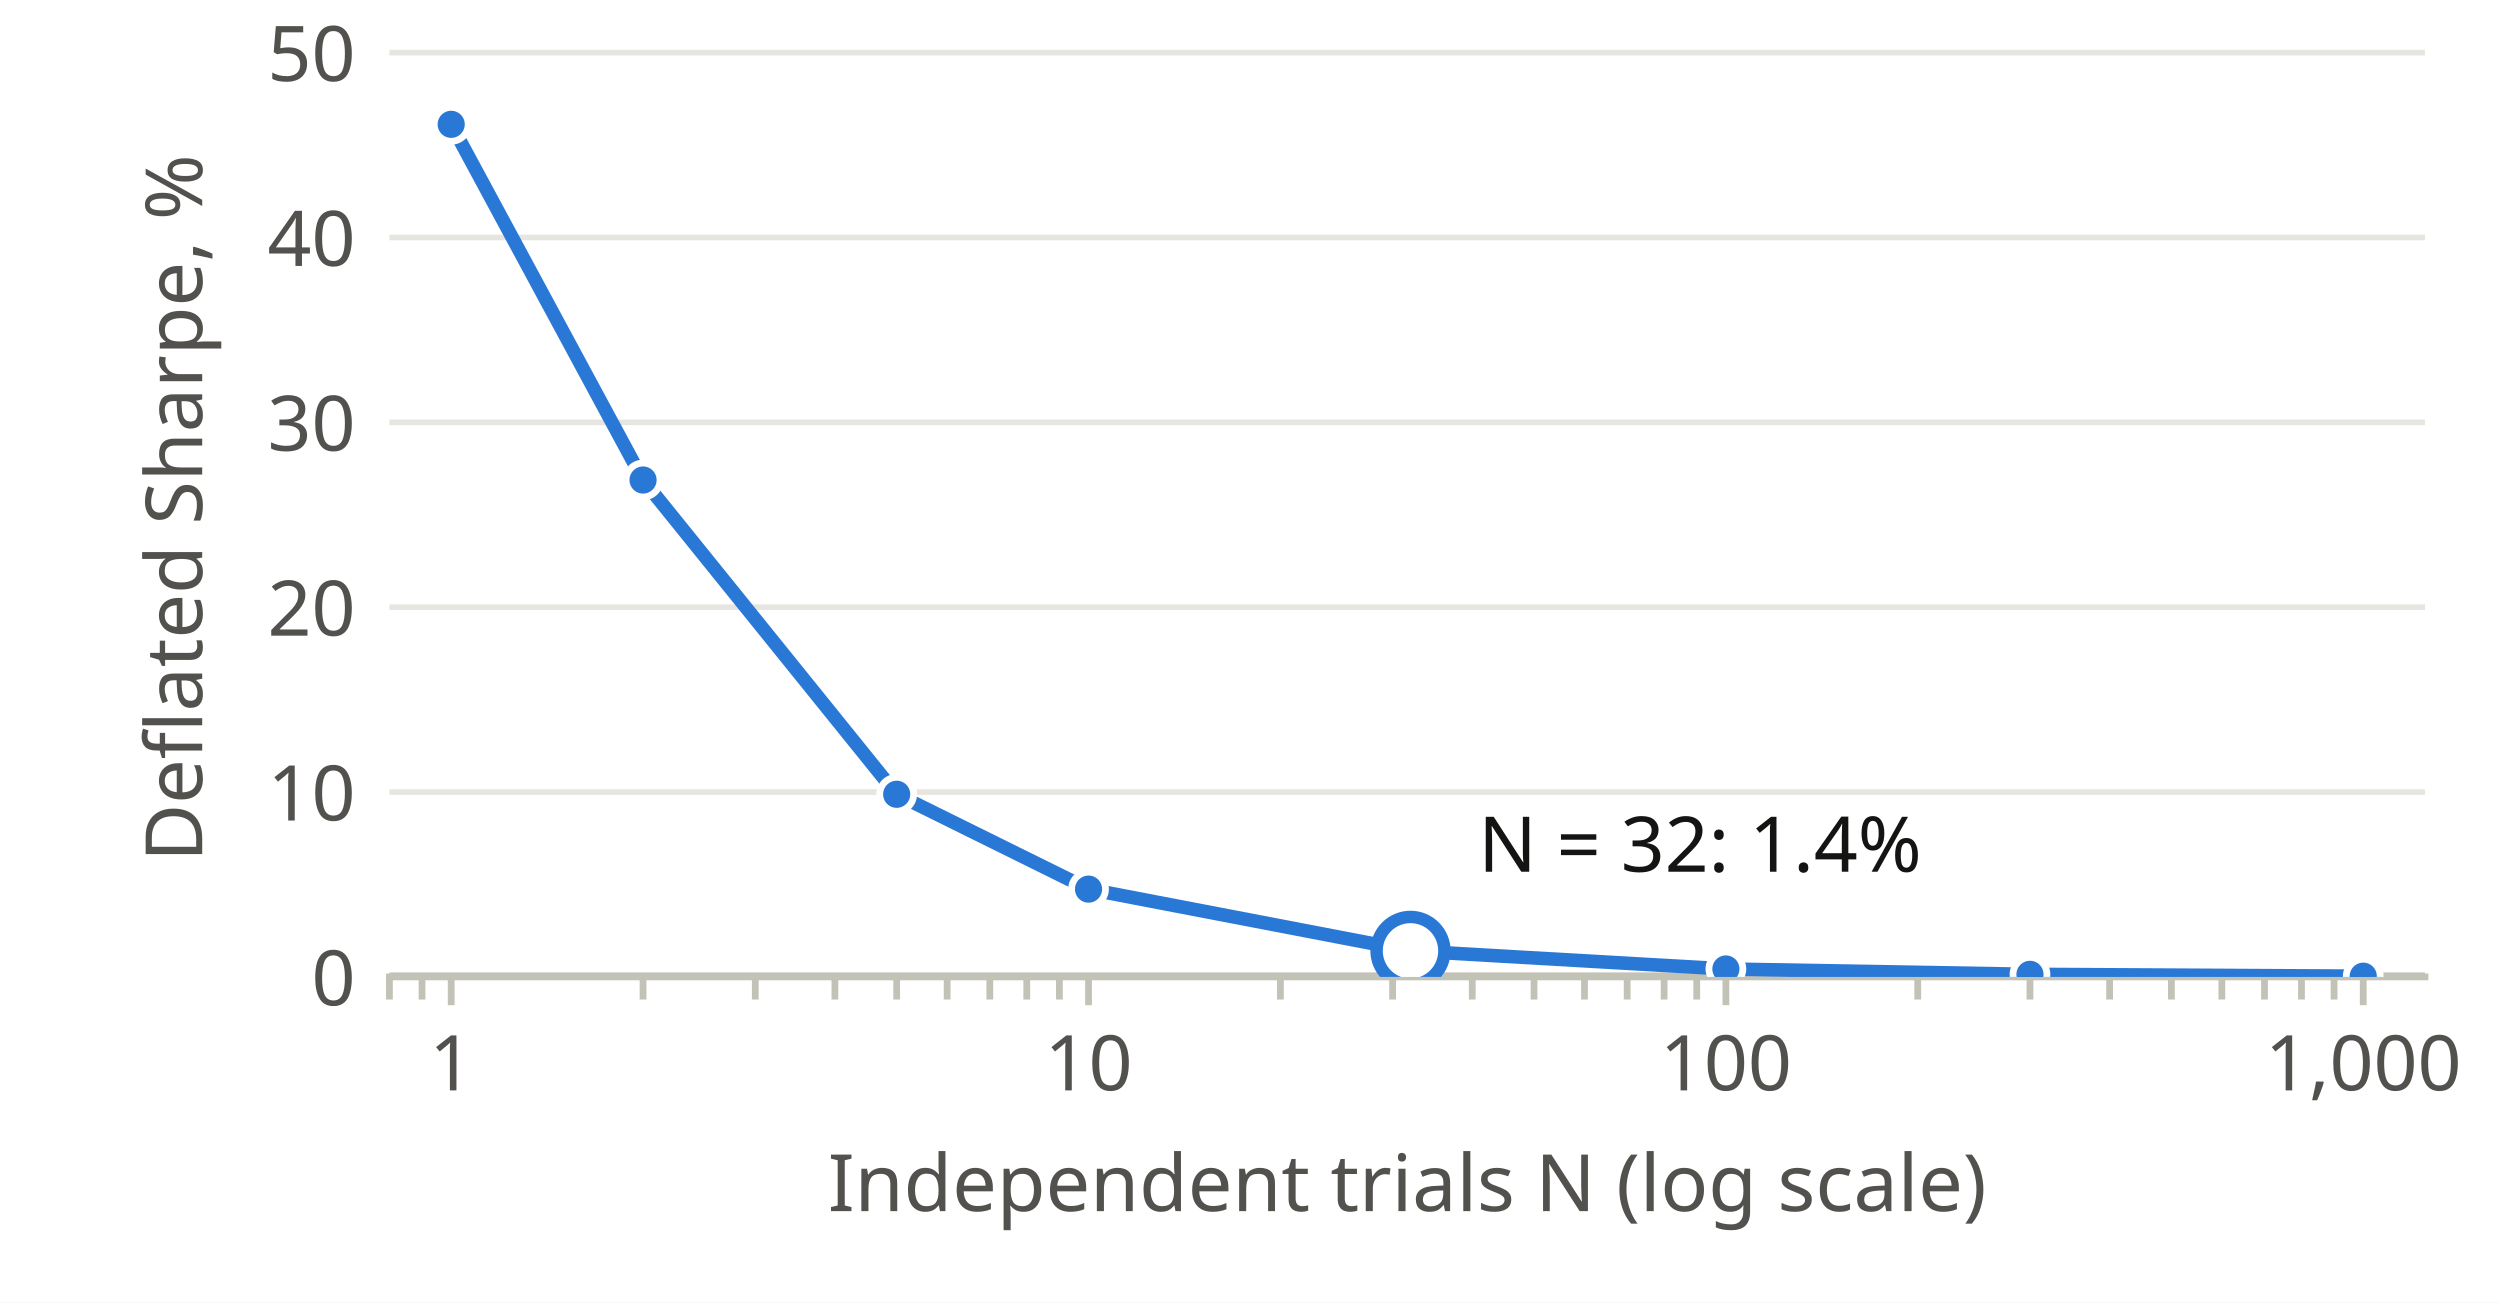
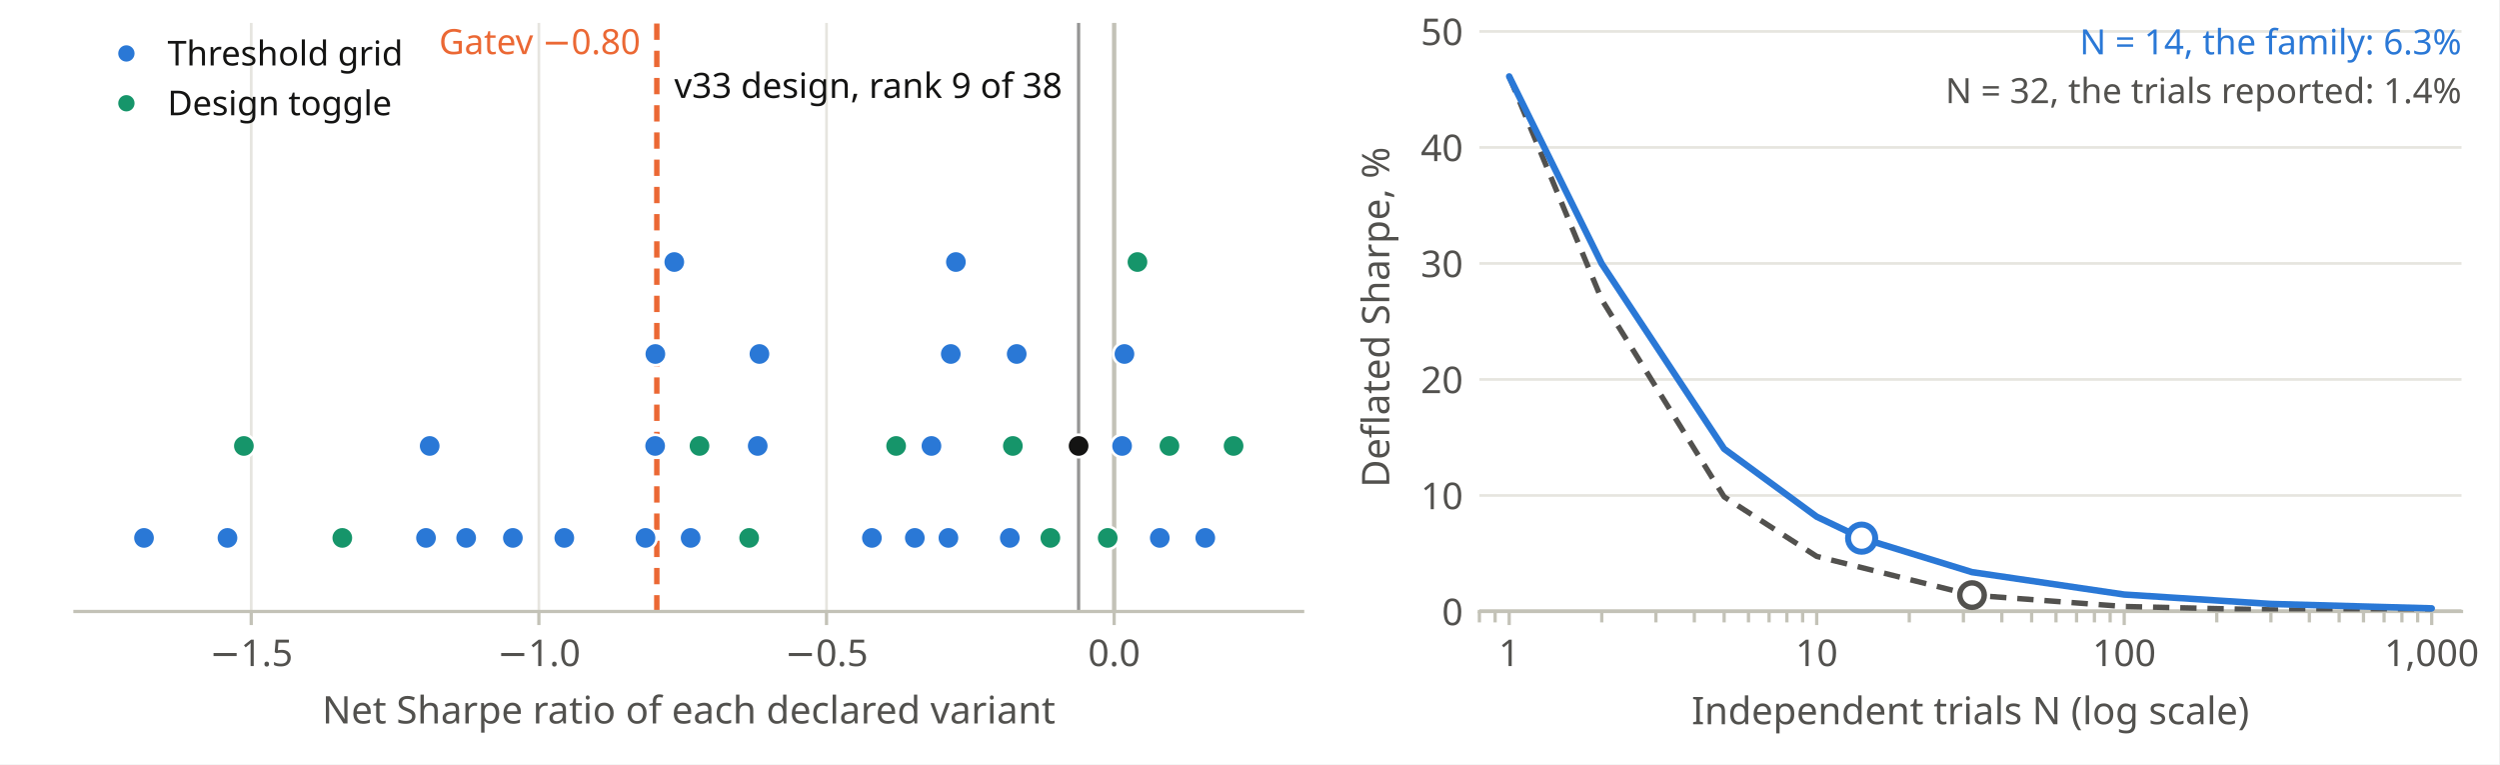
- <svg xmlns="http://www.w3.org/2000/svg" xmlns:xlink="http://www.w3.org/1999/xlink" width="221.102pt" height="115.2pt" viewBox="0 0 221.102 115.2" version="1.1">
+ <svg xmlns="http://www.w3.org/2000/svg" xmlns:xlink="http://www.w3.org/1999/xlink" width="459.213pt" height="140.4pt" viewBox="0 0 459.213 140.4" version="1.1">
  <defs>
    <style type="text/css">*{stroke-linejoin: round; stroke-linecap: butt}</style>
  </defs>
  <g id="figure_1">
    <g id="patch_1">
-       <path d="M 0 115.2 L 221.102 115.2 L 221.102 0 L 0 0 z " style="fill: #ffffff" />
+       <path d="M 0 140.4 L 459.213 140.4 L 459.213 0 L 0 0 z " style="fill: #ffffff" />
    </g>
    <g id="axes_1">
      <g id="patch_2">
-         <path d="M 34.441 86.4 L 214.469 86.4 L 214.469 3.456 L 34.441 3.456 z " style="fill: #ffffff" />
+         <path d="M 13.776 112.32 L 239.367 112.32 L 239.367 4.212 L 13.776 4.212 z " style="fill: #ffffff" />
      </g>
      <g id="matplotlib.axis_1">
        <g id="xtick_1">
          <g id="line2d_1">
+             <path d="M 46.167 112.32 L 46.167 4.212 " clip-path="url(#p9e4d2b9d01)" style="fill: none; stroke: #e6e5df; stroke-width: 0.5; stroke-linecap: round" />
+           </g>
+           <g id="line2d_2">
            <defs>
              <path id="m30e6e8c478" d="M 0 0 L 0 2.5 " style="stroke: #c3c2b7; stroke-width: 0.6" />
            </defs>
            <g>
-               <use xlink:href="#m30e6e8c478" x="39.904" y="86.4" style="fill: #c3c2b7; stroke: #c3c2b7; stroke-width: 0.6" />
+               <use xlink:href="#m30e6e8c478" x="46.167" y="112.32" style="fill: #c3c2b7; stroke: #c3c2b7; stroke-width: 0.6" />
            </g>
          </g>
          <g id="text_1">
-             <text style="font-size: 6.8px; font-family: 'IBM Plex Sans'; text-anchor: middle; fill: #52514e" x="39.904" y="96.432" transform="rotate(-0 39.90354 96.432)">1</text>
+             <text style="font-size: 6.8px; font-family: 'IBM Plex Sans'; text-anchor: middle; fill: #52514e" x="46.167" y="122.352" transform="rotate(-0 46.1667 122.352)">−1.5</text>
          </g>
        </g>
        <g id="xtick_2">
-           <g id="line2d_2">
-             <g>
-               <use xlink:href="#m30e6e8c478" x="96.271" y="86.4" style="fill: #c3c2b7; stroke: #c3c2b7; stroke-width: 0.6" />
+           <g id="line2d_3">
+             <path d="M 99.023 112.32 L 99.023 4.212 " clip-path="url(#p9e4d2b9d01)" style="fill: none; stroke: #e6e5df; stroke-width: 0.5; stroke-linecap: round" />
+           </g>
+           <g id="line2d_4">
+             <g>
+               <use xlink:href="#m30e6e8c478" x="99.023" y="112.32" style="fill: #c3c2b7; stroke: #c3c2b7; stroke-width: 0.6" />
            </g>
          </g>
          <g id="text_2">
-             <text style="font-size: 6.8px; font-family: 'IBM Plex Sans'; text-anchor: middle; fill: #52514e" x="96.271" y="96.432" transform="rotate(-0 96.27126 96.432)">10</text>
+             <text style="font-size: 6.8px; font-family: 'IBM Plex Sans'; text-anchor: middle; fill: #52514e" x="99.023" y="122.352" transform="rotate(-0 99.02297 122.352)">−1.0</text>
          </g>
        </g>
        <g id="xtick_3">
-           <g id="line2d_3">
-             <g>
-               <use xlink:href="#m30e6e8c478" x="152.639" y="86.4" style="fill: #c3c2b7; stroke: #c3c2b7; stroke-width: 0.6" />
+           <g id="line2d_5">
+             <path d="M 151.879 112.32 L 151.879 4.212 " clip-path="url(#p9e4d2b9d01)" style="fill: none; stroke: #e6e5df; stroke-width: 0.5; stroke-linecap: round" />
+           </g>
+           <g id="line2d_6">
+             <g>
+               <use xlink:href="#m30e6e8c478" x="151.879" y="112.32" style="fill: #c3c2b7; stroke: #c3c2b7; stroke-width: 0.6" />
            </g>
          </g>
          <g id="text_3">
-             <text style="font-size: 6.8px; font-family: 'IBM Plex Sans'; text-anchor: middle; fill: #52514e" x="152.639" y="96.432" transform="rotate(-0 152.639 96.432)">100</text>
+             <text style="font-size: 6.8px; font-family: 'IBM Plex Sans'; text-anchor: middle; fill: #52514e" x="151.879" y="122.352" transform="rotate(-0 151.8792 122.352)">−0.5</text>
          </g>
        </g>
        <g id="xtick_4">
-           <g id="line2d_4">
-             <g>
-               <use xlink:href="#m30e6e8c478" x="209.007" y="86.4" style="fill: #c3c2b7; stroke: #c3c2b7; stroke-width: 0.6" />
+           <g id="line2d_7">
+             <path d="M 204.736 112.32 L 204.736 4.212 " clip-path="url(#p9e4d2b9d01)" style="fill: none; stroke: #e6e5df; stroke-width: 0.5; stroke-linecap: round" />
+           </g>
+           <g id="line2d_8">
+             <g>
+               <use xlink:href="#m30e6e8c478" x="204.736" y="112.32" style="fill: #c3c2b7; stroke: #c3c2b7; stroke-width: 0.6" />
            </g>
          </g>
          <g id="text_4">
-             <text style="font-size: 6.8px; font-family: 'IBM Plex Sans'; text-anchor: middle; fill: #52514e" x="209.007" y="96.432" transform="rotate(-0 209.0067 96.432)">1,000</text>
-           </g>
-         </g>
+             <text style="font-size: 6.8px; font-family: 'IBM Plex Sans'; text-anchor: middle; fill: #52514e" x="204.736" y="122.352" transform="rotate(-0 204.7355 122.352)">0.0</text>
+           </g>
+         </g>
+         <g id="text_5">
+           <text style="font-size: 7px; font-family: 'IBM Plex Sans'; text-anchor: middle; fill: #52514e" x="126.572" y="132.892" transform="rotate(-0 126.5717 132.892)">Net Sharpe ratio of each declared variant</text>
+         </g>
+       </g>
+       <g id="matplotlib.axis_2" />
+       <g id="line2d_9">
+         <path d="M 204.736 112.32 L 204.736 4.212 " clip-path="url(#p9e4d2b9d01)" style="fill: none; stroke: #c3c2b7; stroke-width: 0.8; stroke-linecap: round" />
+       </g>
+       <g id="line2d_10">
+         <path d="M 198.202 112.32 L 198.202 4.212 " clip-path="url(#p9e4d2b9d01)" style="fill: none; stroke: #141413; stroke-opacity: 0.45; stroke-width: 0.6; stroke-linecap: round" />
+       </g>
+       <g id="line2d_11">
+         <path d="M 120.694 112.32 L 120.694 4.212 " clip-path="url(#p9e4d2b9d01)" style="fill: none; stroke-dasharray: 3,2; stroke-dashoffset: 0; stroke: #eb6834" />
+       </g>
+       <g id="patch_3">
+         <path d="M 13.776 112.32 L 239.367 112.32 " style="fill: none; stroke: #c3c2b7; stroke-width: 0.6; stroke-linejoin: miter; stroke-linecap: square" />
+       </g>
+       <g id="PathCollection_1">
+         <defs>
+           <path id="C0_0_db246fff4a" d="M 0 2.062 C 0.547 2.062 1.071 1.844 1.458 1.458 C 1.844 1.071 2.062 0.547 2.062 -0 C 2.062 -0.547 1.844 -1.071 1.458 -1.458 C 1.071 -1.844 0.547 -2.062 0 -2.062 C -0.547 -2.062 -1.071 -1.844 -1.458 -1.458 C -1.844 -1.071 -2.062 -0.547 -2.062 0 C -2.062 0.547 -1.844 1.071 -1.458 1.458 C -1.071 1.844 -0.547 2.062 0 2.062 z " />
+         </defs>
+         <g clip-path="url(#p9e4d2b9d01)">
+           <use xlink:href="#C0_0_db246fff4a" x="26.462" y="98.806" style="fill: #2a78d6; stroke: #ffffff; stroke-width: 0.5" />
+         </g>
+         <g clip-path="url(#p9e4d2b9d01)">
+           <use xlink:href="#C0_0_db246fff4a" x="41.801" y="98.806" style="fill: #2a78d6; stroke: #ffffff; stroke-width: 0.5" />
+         </g>
+         <g clip-path="url(#p9e4d2b9d01)">
+           <use xlink:href="#C0_0_db246fff4a" x="44.814" y="81.915" style="fill: #16956a; stroke: #ffffff; stroke-width: 0.5" />
+         </g>
+         <g clip-path="url(#p9e4d2b9d01)">
+           <use xlink:href="#C0_0_db246fff4a" x="62.901" y="98.806" style="fill: #16956a; stroke: #ffffff; stroke-width: 0.5" />
+         </g>
+         <g clip-path="url(#p9e4d2b9d01)">
+           <use xlink:href="#C0_0_db246fff4a" x="78.282" y="98.806" style="fill: #2a78d6; stroke: #ffffff; stroke-width: 0.5" />
+         </g>
+         <g clip-path="url(#p9e4d2b9d01)">
+           <use xlink:href="#C0_0_db246fff4a" x="78.959" y="81.915" style="fill: #2a78d6; stroke: #ffffff; stroke-width: 0.5" />
+         </g>
+         <g clip-path="url(#p9e4d2b9d01)">
+           <use xlink:href="#C0_0_db246fff4a" x="85.661" y="98.806" style="fill: #2a78d6; stroke: #ffffff; stroke-width: 0.5" />
+         </g>
+         <g clip-path="url(#p9e4d2b9d01)">
+           <use xlink:href="#C0_0_db246fff4a" x="94.245" y="98.806" style="fill: #2a78d6; stroke: #ffffff; stroke-width: 0.5" />
+         </g>
+         <g clip-path="url(#p9e4d2b9d01)">
+           <use xlink:href="#C0_0_db246fff4a" x="103.695" y="98.806" style="fill: #2a78d6; stroke: #ffffff; stroke-width: 0.5" />
+         </g>
+         <g clip-path="url(#p9e4d2b9d01)">
+           <use xlink:href="#C0_0_db246fff4a" x="118.612" y="98.806" style="fill: #2a78d6; stroke: #ffffff; stroke-width: 0.5" />
+         </g>
+         <g clip-path="url(#p9e4d2b9d01)">
+           <use xlink:href="#C0_0_db246fff4a" x="120.387" y="81.915" style="fill: #2a78d6; stroke: #ffffff; stroke-width: 0.5" />
+         </g>
+         <g clip-path="url(#p9e4d2b9d01)">
+           <use xlink:href="#C0_0_db246fff4a" x="120.43" y="65.023" style="fill: #2a78d6; stroke: #ffffff; stroke-width: 0.5" />
+         </g>
+         <g clip-path="url(#p9e4d2b9d01)">
+           <use xlink:href="#C0_0_db246fff4a" x="123.908" y="48.131" style="fill: #2a78d6; stroke: #ffffff; stroke-width: 0.5" />
+         </g>
+         <g clip-path="url(#p9e4d2b9d01)">
+           <use xlink:href="#C0_0_db246fff4a" x="126.91" y="98.806" style="fill: #2a78d6; stroke: #ffffff; stroke-width: 0.5" />
+         </g>
+         <g clip-path="url(#p9e4d2b9d01)">
+           <use xlink:href="#C0_0_db246fff4a" x="128.538" y="81.915" style="fill: #16956a; stroke: #ffffff; stroke-width: 0.5" />
+         </g>
+         <g clip-path="url(#p9e4d2b9d01)">
+           <use xlink:href="#C0_0_db246fff4a" x="137.661" y="98.806" style="fill: #16956a; stroke: #ffffff; stroke-width: 0.5" />
+         </g>
+         <g clip-path="url(#p9e4d2b9d01)">
+           <use xlink:href="#C0_0_db246fff4a" x="139.236" y="81.915" style="fill: #2a78d6; stroke: #ffffff; stroke-width: 0.5" />
+         </g>
+         <g clip-path="url(#p9e4d2b9d01)">
+           <use xlink:href="#C0_0_db246fff4a" x="139.553" y="65.023" style="fill: #2a78d6; stroke: #ffffff; stroke-width: 0.5" />
+         </g>
+         <g clip-path="url(#p9e4d2b9d01)">
+           <use xlink:href="#C0_0_db246fff4a" x="160.22" y="98.806" style="fill: #2a78d6; stroke: #ffffff; stroke-width: 0.5" />
+         </g>
+         <g clip-path="url(#p9e4d2b9d01)">
+           <use xlink:href="#C0_0_db246fff4a" x="164.67" y="81.915" style="fill: #16956a; stroke: #ffffff; stroke-width: 0.5" />
+         </g>
+         <g clip-path="url(#p9e4d2b9d01)">
+           <use xlink:href="#C0_0_db246fff4a" x="168.106" y="98.806" style="fill: #2a78d6; stroke: #ffffff; stroke-width: 0.5" />
+         </g>
+         <g clip-path="url(#p9e4d2b9d01)">
+           <use xlink:href="#C0_0_db246fff4a" x="171.161" y="81.915" style="fill: #2a78d6; stroke: #ffffff; stroke-width: 0.5" />
+         </g>
+         <g clip-path="url(#p9e4d2b9d01)">
+           <use xlink:href="#C0_0_db246fff4a" x="174.28" y="98.806" style="fill: #2a78d6; stroke: #ffffff; stroke-width: 0.5" />
+         </g>
+         <g clip-path="url(#p9e4d2b9d01)">
+           <use xlink:href="#C0_0_db246fff4a" x="174.713" y="65.023" style="fill: #2a78d6; stroke: #ffffff; stroke-width: 0.5" />
+         </g>
+         <g clip-path="url(#p9e4d2b9d01)">
+           <use xlink:href="#C0_0_db246fff4a" x="175.654" y="48.131" style="fill: #2a78d6; stroke: #ffffff; stroke-width: 0.5" />
+         </g>
+         <g clip-path="url(#p9e4d2b9d01)">
+           <use xlink:href="#C0_0_db246fff4a" x="185.559" y="98.806" style="fill: #2a78d6; stroke: #ffffff; stroke-width: 0.5" />
+         </g>
+         <g clip-path="url(#p9e4d2b9d01)">
+           <use xlink:href="#C0_0_db246fff4a" x="186.12" y="81.915" style="fill: #16956a; stroke: #ffffff; stroke-width: 0.5" />
+         </g>
+         <g clip-path="url(#p9e4d2b9d01)">
+           <use xlink:href="#C0_0_db246fff4a" x="186.828" y="65.023" style="fill: #2a78d6; stroke: #ffffff; stroke-width: 0.5" />
+         </g>
+         <g clip-path="url(#p9e4d2b9d01)">
+           <use xlink:href="#C0_0_db246fff4a" x="193.012" y="98.806" style="fill: #16956a; stroke: #ffffff; stroke-width: 0.5" />
+         </g>
+         <g clip-path="url(#p9e4d2b9d01)">
+           <use xlink:href="#C0_0_db246fff4a" x="198.202" y="81.915" style="fill: #141413; stroke: #ffffff; stroke-width: 0.5" />
+         </g>
+         <g clip-path="url(#p9e4d2b9d01)">
+           <use xlink:href="#C0_0_db246fff4a" x="203.552" y="98.806" style="fill: #16956a; stroke: #ffffff; stroke-width: 0.5" />
+         </g>
+         <g clip-path="url(#p9e4d2b9d01)">
+           <use xlink:href="#C0_0_db246fff4a" x="206.194" y="81.915" style="fill: #2a78d6; stroke: #ffffff; stroke-width: 0.5" />
+         </g>
+         <g clip-path="url(#p9e4d2b9d01)">
+           <use xlink:href="#C0_0_db246fff4a" x="206.628" y="65.023" style="fill: #2a78d6; stroke: #ffffff; stroke-width: 0.5" />
+         </g>
+         <g clip-path="url(#p9e4d2b9d01)">
+           <use xlink:href="#C0_0_db246fff4a" x="209.017" y="48.131" style="fill: #16956a; stroke: #ffffff; stroke-width: 0.5" />
+         </g>
+         <g clip-path="url(#p9e4d2b9d01)">
+           <use xlink:href="#C0_0_db246fff4a" x="213.119" y="98.806" style="fill: #2a78d6; stroke: #ffffff; stroke-width: 0.5" />
+         </g>
+         <g clip-path="url(#p9e4d2b9d01)">
+           <use xlink:href="#C0_0_db246fff4a" x="214.894" y="81.915" style="fill: #16956a; stroke: #ffffff; stroke-width: 0.5" />
+         </g>
+         <g clip-path="url(#p9e4d2b9d01)">
+           <use xlink:href="#C0_0_db246fff4a" x="221.48" y="98.806" style="fill: #2a78d6; stroke: #ffffff; stroke-width: 0.5" />
+         </g>
+         <g clip-path="url(#p9e4d2b9d01)">
+           <use xlink:href="#C0_0_db246fff4a" x="226.681" y="81.915" style="fill: #16956a; stroke: #ffffff; stroke-width: 0.5" />
+         </g>
+       </g>
+       <g id="text_6">
+         <text style="font-size: 6.4px; font-family: 'IBM Plex Sans'; text-anchor: end; fill: #eb6834" x="117.694" y="9.948" transform="rotate(-0 117.694 9.948)">Gatev −0.80</text>
+       </g>
+       <g id="text_7">
+         <text style="font-size: 6.4px; font-family: 'IBM Plex Sans SmBld'; text-anchor: end; fill: #141413" x="195.202" y="17.986" transform="rotate(-0 195.2025 17.986)">v33 design, rank 9 of 38</text>
+       </g>
+       <g id="legend_1">
+         <g id="line2d_12">
+           <path d="M 16.926 9.819 L 23.226 9.819 L 29.526 9.819 " style="fill: none" />
+           <defs>
+             <path id="ma77e18880c" d="M 0 2 C 0.53 2 1.039 1.789 1.414 1.414 C 1.789 1.039 2 0.53 2 0 C 2 -0.53 1.789 -1.039 1.414 -1.414 C 1.039 -1.789 0.53 -2 0 -2 C -0.53 -2 -1.039 -1.789 -1.414 -1.414 C -1.789 -1.039 -2 -0.53 -2 0 C -2 0.53 -1.789 1.039 -1.414 1.414 C -1.039 1.789 -0.53 2 0 2 z " style="stroke: #ffffff" />
+           </defs>
+           <g>
+             <use xlink:href="#ma77e18880c" x="23.226" y="9.819" style="fill: #2a78d6; stroke: #ffffff" />
+           </g>
+         </g>
+         <g id="text_8">
+           <text style="font-size: 6.3px; font-family: 'IBM Plex Sans'; text-anchor: start; fill: #141413" x="30.786" y="12.024" transform="rotate(-0 30.78638 12.024)">Threshold grid</text>
+         </g>
+         <g id="line2d_13">
+           <path d="M 16.926 18.967 L 23.226 18.967 L 29.526 18.967 " style="fill: none" />
+           <defs>
+             <path id="m5f8f87b549" d="M 0 2 C 0.53 2 1.039 1.789 1.414 1.414 C 1.789 1.039 2 0.53 2 0 C 2 -0.53 1.789 -1.039 1.414 -1.414 C 1.039 -1.789 0.53 -2 0 -2 C -0.53 -2 -1.039 -1.789 -1.414 -1.414 C -1.789 -1.039 -2 -0.53 -2 0 C -2 0.53 -1.789 1.039 -1.414 1.414 C -1.039 1.789 -0.53 2 0 2 z " style="stroke: #ffffff" />
+           </defs>
+           <g>
+             <use xlink:href="#m5f8f87b549" x="23.226" y="18.967" style="fill: #16956a; stroke: #ffffff" />
+           </g>
+         </g>
+         <g id="text_9">
+           <text style="font-size: 6.3px; font-family: 'IBM Plex Sans'; text-anchor: start; fill: #141413" x="30.786" y="21.172" transform="rotate(-0 30.78638 21.1718)">Design toggle</text>
+         </g>
+       </g>
+     </g>
+     <g id="axes_2">
+       <g id="patch_4">
+         <path d="M 271.852 112.32 L 452.324 112.32 L 452.324 4.212 L 271.852 4.212 z " style="fill: #ffffff" />
+       </g>
+       <g id="matplotlib.axis_3">
        <g id="xtick_5">
-           <g id="line2d_5">
+           <g id="line2d_14">
+             <g>
+               <use xlink:href="#m30e6e8c478" x="277.328" y="112.32" style="fill: #c3c2b7; stroke: #c3c2b7; stroke-width: 0.6" />
+             </g>
+           </g>
+           <g id="text_10">
+             <text style="font-size: 6.8px; font-family: 'IBM Plex Sans'; text-anchor: middle; fill: #52514e" x="277.328" y="122.352" transform="rotate(-0 277.328 122.352)">1</text>
+           </g>
+         </g>
+         <g id="xtick_6">
+           <g id="line2d_15">
+             <g>
+               <use xlink:href="#m30e6e8c478" x="333.835" y="112.32" style="fill: #c3c2b7; stroke: #c3c2b7; stroke-width: 0.6" />
+             </g>
+           </g>
+           <g id="text_11">
+             <text style="font-size: 6.8px; font-family: 'IBM Plex Sans'; text-anchor: middle; fill: #52514e" x="333.835" y="122.352" transform="rotate(-0 333.8348 122.352)">10</text>
+           </g>
+         </g>
+         <g id="xtick_7">
+           <g id="line2d_16">
+             <g>
+               <use xlink:href="#m30e6e8c478" x="390.342" y="112.32" style="fill: #c3c2b7; stroke: #c3c2b7; stroke-width: 0.6" />
+             </g>
+           </g>
+           <g id="text_12">
+             <text style="font-size: 6.8px; font-family: 'IBM Plex Sans'; text-anchor: middle; fill: #52514e" x="390.342" y="122.352" transform="rotate(-0 390.3416 122.352)">100</text>
+           </g>
+         </g>
+         <g id="xtick_8">
+           <g id="line2d_17">
+             <g>
+               <use xlink:href="#m30e6e8c478" x="446.848" y="112.32" style="fill: #c3c2b7; stroke: #c3c2b7; stroke-width: 0.6" />
+             </g>
+           </g>
+           <g id="text_13">
+             <text style="font-size: 6.8px; font-family: 'IBM Plex Sans'; text-anchor: middle; fill: #52514e" x="446.848" y="122.352" transform="rotate(-0 446.8483 122.352)">1,000</text>
+           </g>
+         </g>
+         <g id="xtick_9">
+           <g id="line2d_18">
            <defs>
              <path id="m71c95491b4" d="M 0 0 L 0 2 " style="stroke: #c3c2b7; stroke-width: 0.6" />
            </defs>
            <g>
-               <use xlink:href="#m71c95491b4" x="34.441" y="86.4" style="fill: #c3c2b7; stroke: #c3c2b7; stroke-width: 0.6" />
-             </g>
-           </g>
-         </g>
-         <g id="xtick_6">
-           <g id="line2d_6">
-             <g>
-               <use xlink:href="#m71c95491b4" x="37.324" y="86.4" style="fill: #c3c2b7; stroke: #c3c2b7; stroke-width: 0.6" />
-             </g>
-           </g>
-         </g>
-         <g id="xtick_7">
-           <g id="line2d_7">
-             <g>
-               <use xlink:href="#m71c95491b4" x="56.872" y="86.4" style="fill: #c3c2b7; stroke: #c3c2b7; stroke-width: 0.6" />
-             </g>
-           </g>
-         </g>
-         <g id="xtick_8">
-           <g id="line2d_8">
-             <g>
-               <use xlink:href="#m71c95491b4" x="66.798" y="86.4" style="fill: #c3c2b7; stroke: #c3c2b7; stroke-width: 0.6" />
-             </g>
-           </g>
-         </g>
-         <g id="xtick_9">
-           <g id="line2d_9">
-             <g>
-               <use xlink:href="#m71c95491b4" x="73.84" y="86.4" style="fill: #c3c2b7; stroke: #c3c2b7; stroke-width: 0.6" />
+               <use xlink:href="#m71c95491b4" x="271.852" y="112.32" style="fill: #c3c2b7; stroke: #c3c2b7; stroke-width: 0.6" />
            </g>
          </g>
        </g>
        <g id="xtick_10">
-           <g id="line2d_10">
-             <g>
-               <use xlink:href="#m71c95491b4" x="79.303" y="86.4" style="fill: #c3c2b7; stroke: #c3c2b7; stroke-width: 0.6" />
+           <g id="line2d_19">
+             <g>
+               <use xlink:href="#m71c95491b4" x="274.742" y="112.32" style="fill: #c3c2b7; stroke: #c3c2b7; stroke-width: 0.6" />
            </g>
          </g>
        </g>
        <g id="xtick_11">
-           <g id="line2d_11">
-             <g>
-               <use xlink:href="#m71c95491b4" x="83.766" y="86.4" style="fill: #c3c2b7; stroke: #c3c2b7; stroke-width: 0.6" />
+           <g id="line2d_20">
+             <g>
+               <use xlink:href="#m71c95491b4" x="294.338" y="112.32" style="fill: #c3c2b7; stroke: #c3c2b7; stroke-width: 0.6" />
            </g>
          </g>
        </g>
        <g id="xtick_12">
-           <g id="line2d_12">
-             <g>
-               <use xlink:href="#m71c95491b4" x="87.54" y="86.4" style="fill: #c3c2b7; stroke: #c3c2b7; stroke-width: 0.6" />
+           <g id="line2d_21">
+             <g>
+               <use xlink:href="#m71c95491b4" x="304.289" y="112.32" style="fill: #c3c2b7; stroke: #c3c2b7; stroke-width: 0.6" />
            </g>
          </g>
        </g>
        <g id="xtick_13">
-           <g id="line2d_13">
-             <g>
-               <use xlink:href="#m71c95491b4" x="90.809" y="86.4" style="fill: #c3c2b7; stroke: #c3c2b7; stroke-width: 0.6" />
+           <g id="line2d_22">
+             <g>
+               <use xlink:href="#m71c95491b4" x="311.349" y="112.32" style="fill: #c3c2b7; stroke: #c3c2b7; stroke-width: 0.6" />
            </g>
          </g>
        </g>
        <g id="xtick_14">
-           <g id="line2d_14">
-             <g>
-               <use xlink:href="#m71c95491b4" x="93.692" y="86.4" style="fill: #c3c2b7; stroke: #c3c2b7; stroke-width: 0.6" />
+           <g id="line2d_23">
+             <g>
+               <use xlink:href="#m71c95491b4" x="316.825" y="112.32" style="fill: #c3c2b7; stroke: #c3c2b7; stroke-width: 0.6" />
            </g>
          </g>
        </g>
        <g id="xtick_15">
-           <g id="line2d_15">
-             <g>
-               <use xlink:href="#m71c95491b4" x="113.24" y="86.4" style="fill: #c3c2b7; stroke: #c3c2b7; stroke-width: 0.6" />
+           <g id="line2d_24">
+             <g>
+               <use xlink:href="#m71c95491b4" x="321.299" y="112.32" style="fill: #c3c2b7; stroke: #c3c2b7; stroke-width: 0.6" />
            </g>
          </g>
        </g>
        <g id="xtick_16">
-           <g id="line2d_16">
-             <g>
-               <use xlink:href="#m71c95491b4" x="123.165" y="86.4" style="fill: #c3c2b7; stroke: #c3c2b7; stroke-width: 0.6" />
+           <g id="line2d_25">
+             <g>
+               <use xlink:href="#m71c95491b4" x="325.082" y="112.32" style="fill: #c3c2b7; stroke: #c3c2b7; stroke-width: 0.6" />
            </g>
          </g>
        </g>
        <g id="xtick_17">
-           <g id="line2d_17">
-             <g>
-               <use xlink:href="#m71c95491b4" x="130.208" y="86.4" style="fill: #c3c2b7; stroke: #c3c2b7; stroke-width: 0.6" />
+           <g id="line2d_26">
+             <g>
+               <use xlink:href="#m71c95491b4" x="328.359" y="112.32" style="fill: #c3c2b7; stroke: #c3c2b7; stroke-width: 0.6" />
            </g>
          </g>
        </g>
        <g id="xtick_18">
-           <g id="line2d_18">
-             <g>
-               <use xlink:href="#m71c95491b4" x="135.671" y="86.4" style="fill: #c3c2b7; stroke: #c3c2b7; stroke-width: 0.6" />
+           <g id="line2d_27">
+             <g>
+               <use xlink:href="#m71c95491b4" x="331.249" y="112.32" style="fill: #c3c2b7; stroke: #c3c2b7; stroke-width: 0.6" />
            </g>
          </g>
        </g>
        <g id="xtick_19">
-           <g id="line2d_19">
-             <g>
-               <use xlink:href="#m71c95491b4" x="140.134" y="86.4" style="fill: #c3c2b7; stroke: #c3c2b7; stroke-width: 0.6" />
+           <g id="line2d_28">
+             <g>
+               <use xlink:href="#m71c95491b4" x="350.845" y="112.32" style="fill: #c3c2b7; stroke: #c3c2b7; stroke-width: 0.6" />
            </g>
          </g>
        </g>
        <g id="xtick_20">
-           <g id="line2d_20">
-             <g>
-               <use xlink:href="#m71c95491b4" x="143.908" y="86.4" style="fill: #c3c2b7; stroke: #c3c2b7; stroke-width: 0.6" />
+           <g id="line2d_29">
+             <g>
+               <use xlink:href="#m71c95491b4" x="360.795" y="112.32" style="fill: #c3c2b7; stroke: #c3c2b7; stroke-width: 0.6" />
            </g>
          </g>
        </g>
        <g id="xtick_21">
-           <g id="line2d_21">
-             <g>
-               <use xlink:href="#m71c95491b4" x="147.176" y="86.4" style="fill: #c3c2b7; stroke: #c3c2b7; stroke-width: 0.6" />
+           <g id="line2d_30">
+             <g>
+               <use xlink:href="#m71c95491b4" x="367.855" y="112.32" style="fill: #c3c2b7; stroke: #c3c2b7; stroke-width: 0.6" />
            </g>
          </g>
        </g>
        <g id="xtick_22">
-           <g id="line2d_22">
-             <g>
-               <use xlink:href="#m71c95491b4" x="150.06" y="86.4" style="fill: #c3c2b7; stroke: #c3c2b7; stroke-width: 0.6" />
+           <g id="line2d_31">
+             <g>
+               <use xlink:href="#m71c95491b4" x="373.331" y="112.32" style="fill: #c3c2b7; stroke: #c3c2b7; stroke-width: 0.6" />
            </g>
          </g>
        </g>
        <g id="xtick_23">
-           <g id="line2d_23">
-             <g>
-               <use xlink:href="#m71c95491b4" x="169.607" y="86.4" style="fill: #c3c2b7; stroke: #c3c2b7; stroke-width: 0.6" />
+           <g id="line2d_32">
+             <g>
+               <use xlink:href="#m71c95491b4" x="377.806" y="112.32" style="fill: #c3c2b7; stroke: #c3c2b7; stroke-width: 0.6" />
            </g>
          </g>
        </g>
        <g id="xtick_24">
-           <g id="line2d_24">
-             <g>
-               <use xlink:href="#m71c95491b4" x="179.533" y="86.4" style="fill: #c3c2b7; stroke: #c3c2b7; stroke-width: 0.6" />
+           <g id="line2d_33">
+             <g>
+               <use xlink:href="#m71c95491b4" x="381.589" y="112.32" style="fill: #c3c2b7; stroke: #c3c2b7; stroke-width: 0.6" />
            </g>
          </g>
        </g>
        <g id="xtick_25">
-           <g id="line2d_25">
-             <g>
-               <use xlink:href="#m71c95491b4" x="186.576" y="86.4" style="fill: #c3c2b7; stroke: #c3c2b7; stroke-width: 0.6" />
+           <g id="line2d_34">
+             <g>
+               <use xlink:href="#m71c95491b4" x="384.866" y="112.32" style="fill: #c3c2b7; stroke: #c3c2b7; stroke-width: 0.6" />
            </g>
          </g>
        </g>
        <g id="xtick_26">
-           <g id="line2d_26">
-             <g>
-               <use xlink:href="#m71c95491b4" x="192.038" y="86.4" style="fill: #c3c2b7; stroke: #c3c2b7; stroke-width: 0.6" />
+           <g id="line2d_35">
+             <g>
+               <use xlink:href="#m71c95491b4" x="387.756" y="112.32" style="fill: #c3c2b7; stroke: #c3c2b7; stroke-width: 0.6" />
            </g>
          </g>
        </g>
        <g id="xtick_27">
-           <g id="line2d_27">
-             <g>
-               <use xlink:href="#m71c95491b4" x="196.502" y="86.4" style="fill: #c3c2b7; stroke: #c3c2b7; stroke-width: 0.6" />
+           <g id="line2d_36">
+             <g>
+               <use xlink:href="#m71c95491b4" x="407.352" y="112.32" style="fill: #c3c2b7; stroke: #c3c2b7; stroke-width: 0.6" />
            </g>
          </g>
        </g>
        <g id="xtick_28">
-           <g id="line2d_28">
-             <g>
-               <use xlink:href="#m71c95491b4" x="200.275" y="86.4" style="fill: #c3c2b7; stroke: #c3c2b7; stroke-width: 0.6" />
+           <g id="line2d_37">
+             <g>
+               <use xlink:href="#m71c95491b4" x="417.302" y="112.32" style="fill: #c3c2b7; stroke: #c3c2b7; stroke-width: 0.6" />
            </g>
          </g>
        </g>
        <g id="xtick_29">
-           <g id="line2d_29">
-             <g>
-               <use xlink:href="#m71c95491b4" x="203.544" y="86.4" style="fill: #c3c2b7; stroke: #c3c2b7; stroke-width: 0.6" />
+           <g id="line2d_38">
+             <g>
+               <use xlink:href="#m71c95491b4" x="424.362" y="112.32" style="fill: #c3c2b7; stroke: #c3c2b7; stroke-width: 0.6" />
            </g>
          </g>
        </g>
        <g id="xtick_30">
-           <g id="line2d_30">
-             <g>
-               <use xlink:href="#m71c95491b4" x="206.427" y="86.4" style="fill: #c3c2b7; stroke: #c3c2b7; stroke-width: 0.6" />
-             </g>
-           </g>
-         </g>
-         <g id="text_5">
-           <text style="font-size: 7px; font-family: 'IBM Plex Sans'; text-anchor: middle; fill: #52514e" x="124.455" y="107.112" transform="rotate(-0 124.4551 107.112)">Independent trials N (log scale)</text>
-         </g>
-       </g>
-       <g id="matplotlib.axis_2">
+           <g id="line2d_39">
+             <g>
+               <use xlink:href="#m71c95491b4" x="429.838" y="112.32" style="fill: #c3c2b7; stroke: #c3c2b7; stroke-width: 0.6" />
+             </g>
+           </g>
+         </g>
+         <g id="xtick_31">
+           <g id="line2d_40">
+             <g>
+               <use xlink:href="#m71c95491b4" x="434.312" y="112.32" style="fill: #c3c2b7; stroke: #c3c2b7; stroke-width: 0.6" />
+             </g>
+           </g>
+         </g>
+         <g id="xtick_32">
+           <g id="line2d_41">
+             <g>
+               <use xlink:href="#m71c95491b4" x="438.095" y="112.32" style="fill: #c3c2b7; stroke: #c3c2b7; stroke-width: 0.6" />
+             </g>
+           </g>
+         </g>
+         <g id="xtick_33">
+           <g id="line2d_42">
+             <g>
+               <use xlink:href="#m71c95491b4" x="441.372" y="112.32" style="fill: #c3c2b7; stroke: #c3c2b7; stroke-width: 0.6" />
+             </g>
+           </g>
+         </g>
+         <g id="xtick_34">
+           <g id="line2d_43">
+             <g>
+               <use xlink:href="#m71c95491b4" x="444.263" y="112.32" style="fill: #c3c2b7; stroke: #c3c2b7; stroke-width: 0.6" />
+             </g>
+           </g>
+         </g>
+         <g id="text_14">
+           <text style="font-size: 7px; font-family: 'IBM Plex Sans'; text-anchor: middle; fill: #52514e" x="362.088" y="133.032" transform="rotate(-0 362.0882 133.032)">Independent trials N (log scale)</text>
+         </g>
+       </g>
+       <g id="matplotlib.axis_4">
        <g id="ytick_1">
-           <g id="line2d_31">
-             <path d="M 34.441 86.4 L 214.469 86.4 " clip-path="url(#p765e2aa29f)" style="fill: none; stroke: #e6e5df; stroke-width: 0.5; stroke-linecap: round" />
-           </g>
-           <g id="line2d_32" />
-           <g id="text_6">
-             <text style="font-size: 6.8px; font-family: 'IBM Plex Sans'; text-anchor: end; fill: #52514e" x="31.441" y="88.916" transform="rotate(-0 31.44094 88.916)">0</text>
+           <g id="line2d_44">
+             <path d="M 271.852 112.32 L 452.324 112.32 " clip-path="url(#p0459672fb6)" style="fill: none; stroke: #e6e5df; stroke-width: 0.5; stroke-linecap: round" />
+           </g>
+           <g id="line2d_45" />
+           <g id="text_15">
+             <text style="font-size: 6.8px; font-family: 'IBM Plex Sans'; text-anchor: end; fill: #52514e" x="268.852" y="114.836" transform="rotate(-0 268.852 114.836)">0</text>
          </g>
        </g>
        <g id="ytick_2">
-           <g id="line2d_33">
-             <path d="M 34.441 70.051 L 214.469 70.051 " clip-path="url(#p765e2aa29f)" style="fill: none; stroke: #e6e5df; stroke-width: 0.5; stroke-linecap: round" />
-           </g>
-           <g id="line2d_34" />
-           <g id="text_7">
-             <text style="font-size: 6.8px; font-family: 'IBM Plex Sans'; text-anchor: end; fill: #52514e" x="31.441" y="72.567" transform="rotate(-0 31.44094 72.56656)">10</text>
+           <g id="line2d_46">
+             <path d="M 271.852 91.01 L 452.324 91.01 " clip-path="url(#p0459672fb6)" style="fill: none; stroke: #e6e5df; stroke-width: 0.5; stroke-linecap: round" />
+           </g>
+           <g id="line2d_47" />
+           <g id="text_16">
+             <text style="font-size: 6.8px; font-family: 'IBM Plex Sans'; text-anchor: end; fill: #52514e" x="268.852" y="93.526" transform="rotate(-0 268.852 93.52637)">10</text>
          </g>
        </g>
        <g id="ytick_3">
-           <g id="line2d_35">
-             <path d="M 34.441 53.701 L 214.469 53.701 " clip-path="url(#p765e2aa29f)" style="fill: none; stroke: #e6e5df; stroke-width: 0.5; stroke-linecap: round" />
-           </g>
-           <g id="line2d_36" />
-           <g id="text_8">
-             <text style="font-size: 6.8px; font-family: 'IBM Plex Sans'; text-anchor: end; fill: #52514e" x="31.441" y="56.217" transform="rotate(-0 31.44094 56.21711)">20</text>
+           <g id="line2d_48">
+             <path d="M 271.852 69.701 L 452.324 69.701 " clip-path="url(#p0459672fb6)" style="fill: none; stroke: #e6e5df; stroke-width: 0.5; stroke-linecap: round" />
+           </g>
+           <g id="line2d_49" />
+           <g id="text_17">
+             <text style="font-size: 6.8px; font-family: 'IBM Plex Sans'; text-anchor: end; fill: #52514e" x="268.852" y="72.217" transform="rotate(-0 268.852 72.21675)">20</text>
          </g>
        </g>
        <g id="ytick_4">
-           <g id="line2d_37">
-             <path d="M 34.441 37.352 L 214.469 37.352 " clip-path="url(#p765e2aa29f)" style="fill: none; stroke: #e6e5df; stroke-width: 0.5; stroke-linecap: round" />
-           </g>
-           <g id="line2d_38" />
-           <g id="text_9">
-             <text style="font-size: 6.8px; font-family: 'IBM Plex Sans'; text-anchor: end; fill: #52514e" x="31.441" y="39.868" transform="rotate(-0 31.44094 39.86767)">30</text>
+           <g id="line2d_50">
+             <path d="M 271.852 48.391 L 452.324 48.391 " clip-path="url(#p0459672fb6)" style="fill: none; stroke: #e6e5df; stroke-width: 0.5; stroke-linecap: round" />
+           </g>
+           <g id="line2d_51" />
+           <g id="text_18">
+             <text style="font-size: 6.8px; font-family: 'IBM Plex Sans'; text-anchor: end; fill: #52514e" x="268.852" y="50.907" transform="rotate(-0 268.852 50.90712)">30</text>
          </g>
        </g>
        <g id="ytick_5">
-           <g id="line2d_39">
-             <path d="M 34.441 21.002 L 214.469 21.002 " clip-path="url(#p765e2aa29f)" style="fill: none; stroke: #e6e5df; stroke-width: 0.5; stroke-linecap: round" />
-           </g>
-           <g id="line2d_40" />
-           <g id="text_10">
-             <text style="font-size: 6.8px; font-family: 'IBM Plex Sans'; text-anchor: end; fill: #52514e" x="31.441" y="23.518" transform="rotate(-0 31.44094 23.51822)">40</text>
+           <g id="line2d_52">
+             <path d="M 271.852 27.081 L 452.324 27.081 " clip-path="url(#p0459672fb6)" style="fill: none; stroke: #e6e5df; stroke-width: 0.5; stroke-linecap: round" />
+           </g>
+           <g id="line2d_53" />
+           <g id="text_19">
+             <text style="font-size: 6.8px; font-family: 'IBM Plex Sans'; text-anchor: end; fill: #52514e" x="268.852" y="29.597" transform="rotate(-0 268.852 29.59749)">40</text>
          </g>
        </g>
        <g id="ytick_6">
-           <g id="line2d_41">
-             <path d="M 34.441 4.653 L 214.469 4.653 " clip-path="url(#p765e2aa29f)" style="fill: none; stroke: #e6e5df; stroke-width: 0.5; stroke-linecap: round" />
-           </g>
-           <g id="line2d_42" />
-           <g id="text_11">
-             <text style="font-size: 6.8px; font-family: 'IBM Plex Sans'; text-anchor: end; fill: #52514e" x="31.441" y="7.169" transform="rotate(-0 31.44094 7.168779)">50</text>
-           </g>
-         </g>
-         <g id="text_12">
-           <text style="font-size: 7px; font-family: 'IBM Plex Sans'; text-anchor: middle; fill: #52514e" x="17.881" y="44.928" transform="rotate(-90 17.88095 44.928)">Deflated Sharpe, %</text>
-         </g>
-       </g>
-       <g id="line2d_43">
-         <path d="M 34.441 86.4 L 214.469 86.4 " clip-path="url(#p765e2aa29f)" style="fill: none; stroke: #c3c2b7; stroke-width: 0.8; stroke-linecap: round" />
-       </g>
-       <g id="patch_3">
-         <path d="M 34.441 86.4 L 214.469 86.4 " style="fill: none; stroke: #c3c2b7; stroke-width: 0.6; stroke-linejoin: miter; stroke-linecap: square" />
-       </g>
-       <g id="line2d_44">
-         <path d="M 39.904 10.996 L 56.872 42.453 L 79.303 70.247 L 96.271 78.634 L 124.745 84.095 L 152.639 85.697 L 179.533 86.171 L 209.007 86.335 " clip-path="url(#p765e2aa29f)" style="fill: none; stroke: #2a78d6; stroke-width: 1.2; stroke-linecap: round" />
+           <g id="line2d_54">
+             <path d="M 271.852 5.772 L 452.324 5.772 " clip-path="url(#p0459672fb6)" style="fill: none; stroke: #e6e5df; stroke-width: 0.5; stroke-linecap: round" />
+           </g>
+           <g id="line2d_55" />
+           <g id="text_20">
+             <text style="font-size: 6.8px; font-family: 'IBM Plex Sans'; text-anchor: end; fill: #52514e" x="268.852" y="8.288" transform="rotate(-0 268.852 8.287865)">50</text>
+           </g>
+         </g>
+         <g id="text_21">
+           <text style="font-size: 7px; font-family: 'IBM Plex Sans'; text-anchor: middle; fill: #52514e" x="255.292" y="58.266" transform="rotate(-90 255.292 58.266)">Deflated Sharpe, %</text>
+         </g>
+       </g>
+       <g id="line2d_56">
+         <path d="M 271.852 112.32 L 452.324 112.32 " clip-path="url(#p0459672fb6)" style="fill: none; stroke: #c3c2b7; stroke-width: 0.8; stroke-linecap: round" />
+       </g>
+       <g id="patch_5">
+         <path d="M 271.852 112.32 L 452.324 112.32 " style="fill: none; stroke: #c3c2b7; stroke-width: 0.6; stroke-linejoin: miter; stroke-linecap: square" />
+       </g>
+       <g id="line2d_57">
+         <path d="M 277.328 14.04 L 294.338 55.04 L 316.825 91.266 L 333.835 102.198 L 362.379 109.315 L 390.342 111.404 L 417.302 112.022 L 446.848 112.235 " clip-path="url(#p0459672fb6)" style="fill: none; stroke-dasharray: 3,2; stroke-dashoffset: 0; stroke: #52514e" />
+       </g>
+       <g id="line2d_58">
+         <path d="M 277.328 14.04 L 294.338 48.455 L 316.825 82.444 L 333.835 94.91 L 342.092 98.852 L 362.379 105.096 L 390.342 109.209 L 417.302 110.935 L 446.848 111.745 " clip-path="url(#p0459672fb6)" style="fill: none; stroke: #2a78d6; stroke-width: 1.2; stroke-linecap: round" />
+       </g>
+       <g id="text_22">
+         <text style="font-size: 6.4px; font-family: 'IBM Plex Sans SmBld'; text-anchor: end; fill: #2a78d6" x="452.324" y="9.986" transform="rotate(-0 452.3244 9.986)">N = 14, the family: 6.3%</text>
+       </g>
+       <g id="text_23">
+         <text style="font-size: 6.4px; font-family: 'IBM Plex Sans'; text-anchor: end; fill: #52514e" x="452.324" y="18.948" transform="rotate(-0 452.3244 18.948)">N = 32, the trials reported: 1.4%</text>
+       </g>
+       <g id="line2d_59">
+         <path d="M 362.379 109.315 " clip-path="url(#p0459672fb6)" style="fill: none; stroke: #1f77b4; stroke-width: 1.1; stroke-linecap: round" />
        <defs>
-           <path id="m3a04592720" d="M 0 1.5 C 0.398 1.5 0.779 1.342 1.061 1.061 C 1.342 0.779 1.5 0.398 1.5 0 C 1.5 -0.398 1.342 -0.779 1.061 -1.061 C 0.779 -1.342 0.398 -1.5 0 -1.5 C -0.398 -1.5 -0.779 -1.342 -1.061 -1.061 C -1.342 -0.779 -1.5 -0.398 -1.5 0 C -1.5 0.398 -1.342 0.779 -1.061 1.061 C -0.779 1.342 -0.398 1.5 0 1.5 z " style="stroke: #ffffff; stroke-width: 0.6" />
+           <path id="m9ed538c408" d="M 0 2.25 C 0.597 2.25 1.169 2.013 1.591 1.591 C 2.013 1.169 2.25 0.597 2.25 0 C 2.25 -0.597 2.013 -1.169 1.591 -1.591 C 1.169 -2.013 0.597 -2.25 0 -2.25 C -0.597 -2.25 -1.169 -2.013 -1.591 -1.591 C -2.013 -1.169 -2.25 -0.597 -2.25 0 C -2.25 0.597 -2.013 1.169 -1.591 1.591 C -1.169 2.013 -0.597 2.25 0 2.25 z " style="stroke: #52514e" />
        </defs>
-         <g clip-path="url(#p765e2aa29f)">
-           <use xlink:href="#m3a04592720" x="39.904" y="10.996" style="fill: #2a78d6; stroke: #ffffff; stroke-width: 0.6" />
-           <use xlink:href="#m3a04592720" x="56.872" y="42.453" style="fill: #2a78d6; stroke: #ffffff; stroke-width: 0.6" />
-           <use xlink:href="#m3a04592720" x="79.303" y="70.247" style="fill: #2a78d6; stroke: #ffffff; stroke-width: 0.6" />
-           <use xlink:href="#m3a04592720" x="96.271" y="78.634" style="fill: #2a78d6; stroke: #ffffff; stroke-width: 0.6" />
-           <use xlink:href="#m3a04592720" x="124.745" y="84.095" style="fill: #2a78d6; stroke: #ffffff; stroke-width: 0.6" />
-           <use xlink:href="#m3a04592720" x="152.639" y="85.697" style="fill: #2a78d6; stroke: #ffffff; stroke-width: 0.6" />
-           <use xlink:href="#m3a04592720" x="179.533" y="86.171" style="fill: #2a78d6; stroke: #ffffff; stroke-width: 0.6" />
-           <use xlink:href="#m3a04592720" x="209.007" y="86.335" style="fill: #2a78d6; stroke: #ffffff; stroke-width: 0.6" />
-         </g>
-       </g>
-       <g id="text_13">
-         <text style="font-size: 6.8px; font-family: 'IBM Plex Sans SmBld'; text-anchor: start; fill: #141413" x="130.745" y="77.095" transform="rotate(-0 130.7454 77.09473)">N = 32: 1.4%</text>
-       </g>
-       <g id="line2d_45">
-         <path d="M 124.745 84.095 " clip-path="url(#p765e2aa29f)" style="fill: none; stroke: #1f77b4; stroke-width: 1.1; stroke-linecap: round" />
+         <g clip-path="url(#p0459672fb6)">
+           <use xlink:href="#m9ed538c408" x="362.379" y="109.315" style="fill: #ffffff; stroke: #52514e" />
+         </g>
+       </g>
+       <g id="line2d_60">
+         <path d="M 342.092 98.852 " clip-path="url(#p0459672fb6)" style="fill: none; stroke: #ff7f0e; stroke-width: 1.1; stroke-linecap: round" />
        <defs>
-           <path id="m3585d41558" d="M 0 3 C 0.796 3 1.559 2.684 2.121 2.121 C 2.684 1.559 3 0.796 3 0 C 3 -0.796 2.684 -1.559 2.121 -2.121 C 1.559 -2.684 0.796 -3 0 -3 C -0.796 -3 -1.559 -2.684 -2.121 -2.121 C -2.684 -1.559 -3 -0.796 -3 0 C -3 0.796 -2.684 1.559 -2.121 2.121 C -1.559 2.684 -0.796 3 0 3 z " style="stroke: #2a78d6; stroke-width: 1.1" />
+           <path id="m3289896e82" d="M 0 2.5 C 0.663 2.5 1.299 2.237 1.768 1.768 C 2.237 1.299 2.5 0.663 2.5 0 C 2.5 -0.663 2.237 -1.299 1.768 -1.768 C 1.299 -2.237 0.663 -2.5 0 -2.5 C -0.663 -2.5 -1.299 -2.237 -1.768 -1.768 C -2.237 -1.299 -2.5 -0.663 -2.5 0 C -2.5 0.663 -2.237 1.299 -1.768 1.768 C -1.299 2.237 -0.663 2.5 0 2.5 z " style="stroke: #2a78d6; stroke-width: 1.1" />
        </defs>
-         <g clip-path="url(#p765e2aa29f)">
-           <use xlink:href="#m3585d41558" x="124.745" y="84.095" style="fill: #ffffff; stroke: #2a78d6; stroke-width: 1.1" />
+         <g clip-path="url(#p0459672fb6)">
+           <use xlink:href="#m3289896e82" x="342.092" y="98.852" style="fill: #ffffff; stroke: #2a78d6; stroke-width: 1.1" />
        </g>
      </g>
    </g>
  </g>
  <defs>
-     <clipPath id="p765e2aa29f">
-       <rect x="34.441" y="3.456" width="180.028" height="82.944" />
+     <clipPath id="p9e4d2b9d01">
+       <rect x="13.776" y="4.212" width="225.591" height="108.108" />
+     </clipPath>
+     <clipPath id="p0459672fb6">
+       <rect x="271.852" y="4.212" width="180.472" height="108.108" />
    </clipPath>
  </defs>
</svg>
